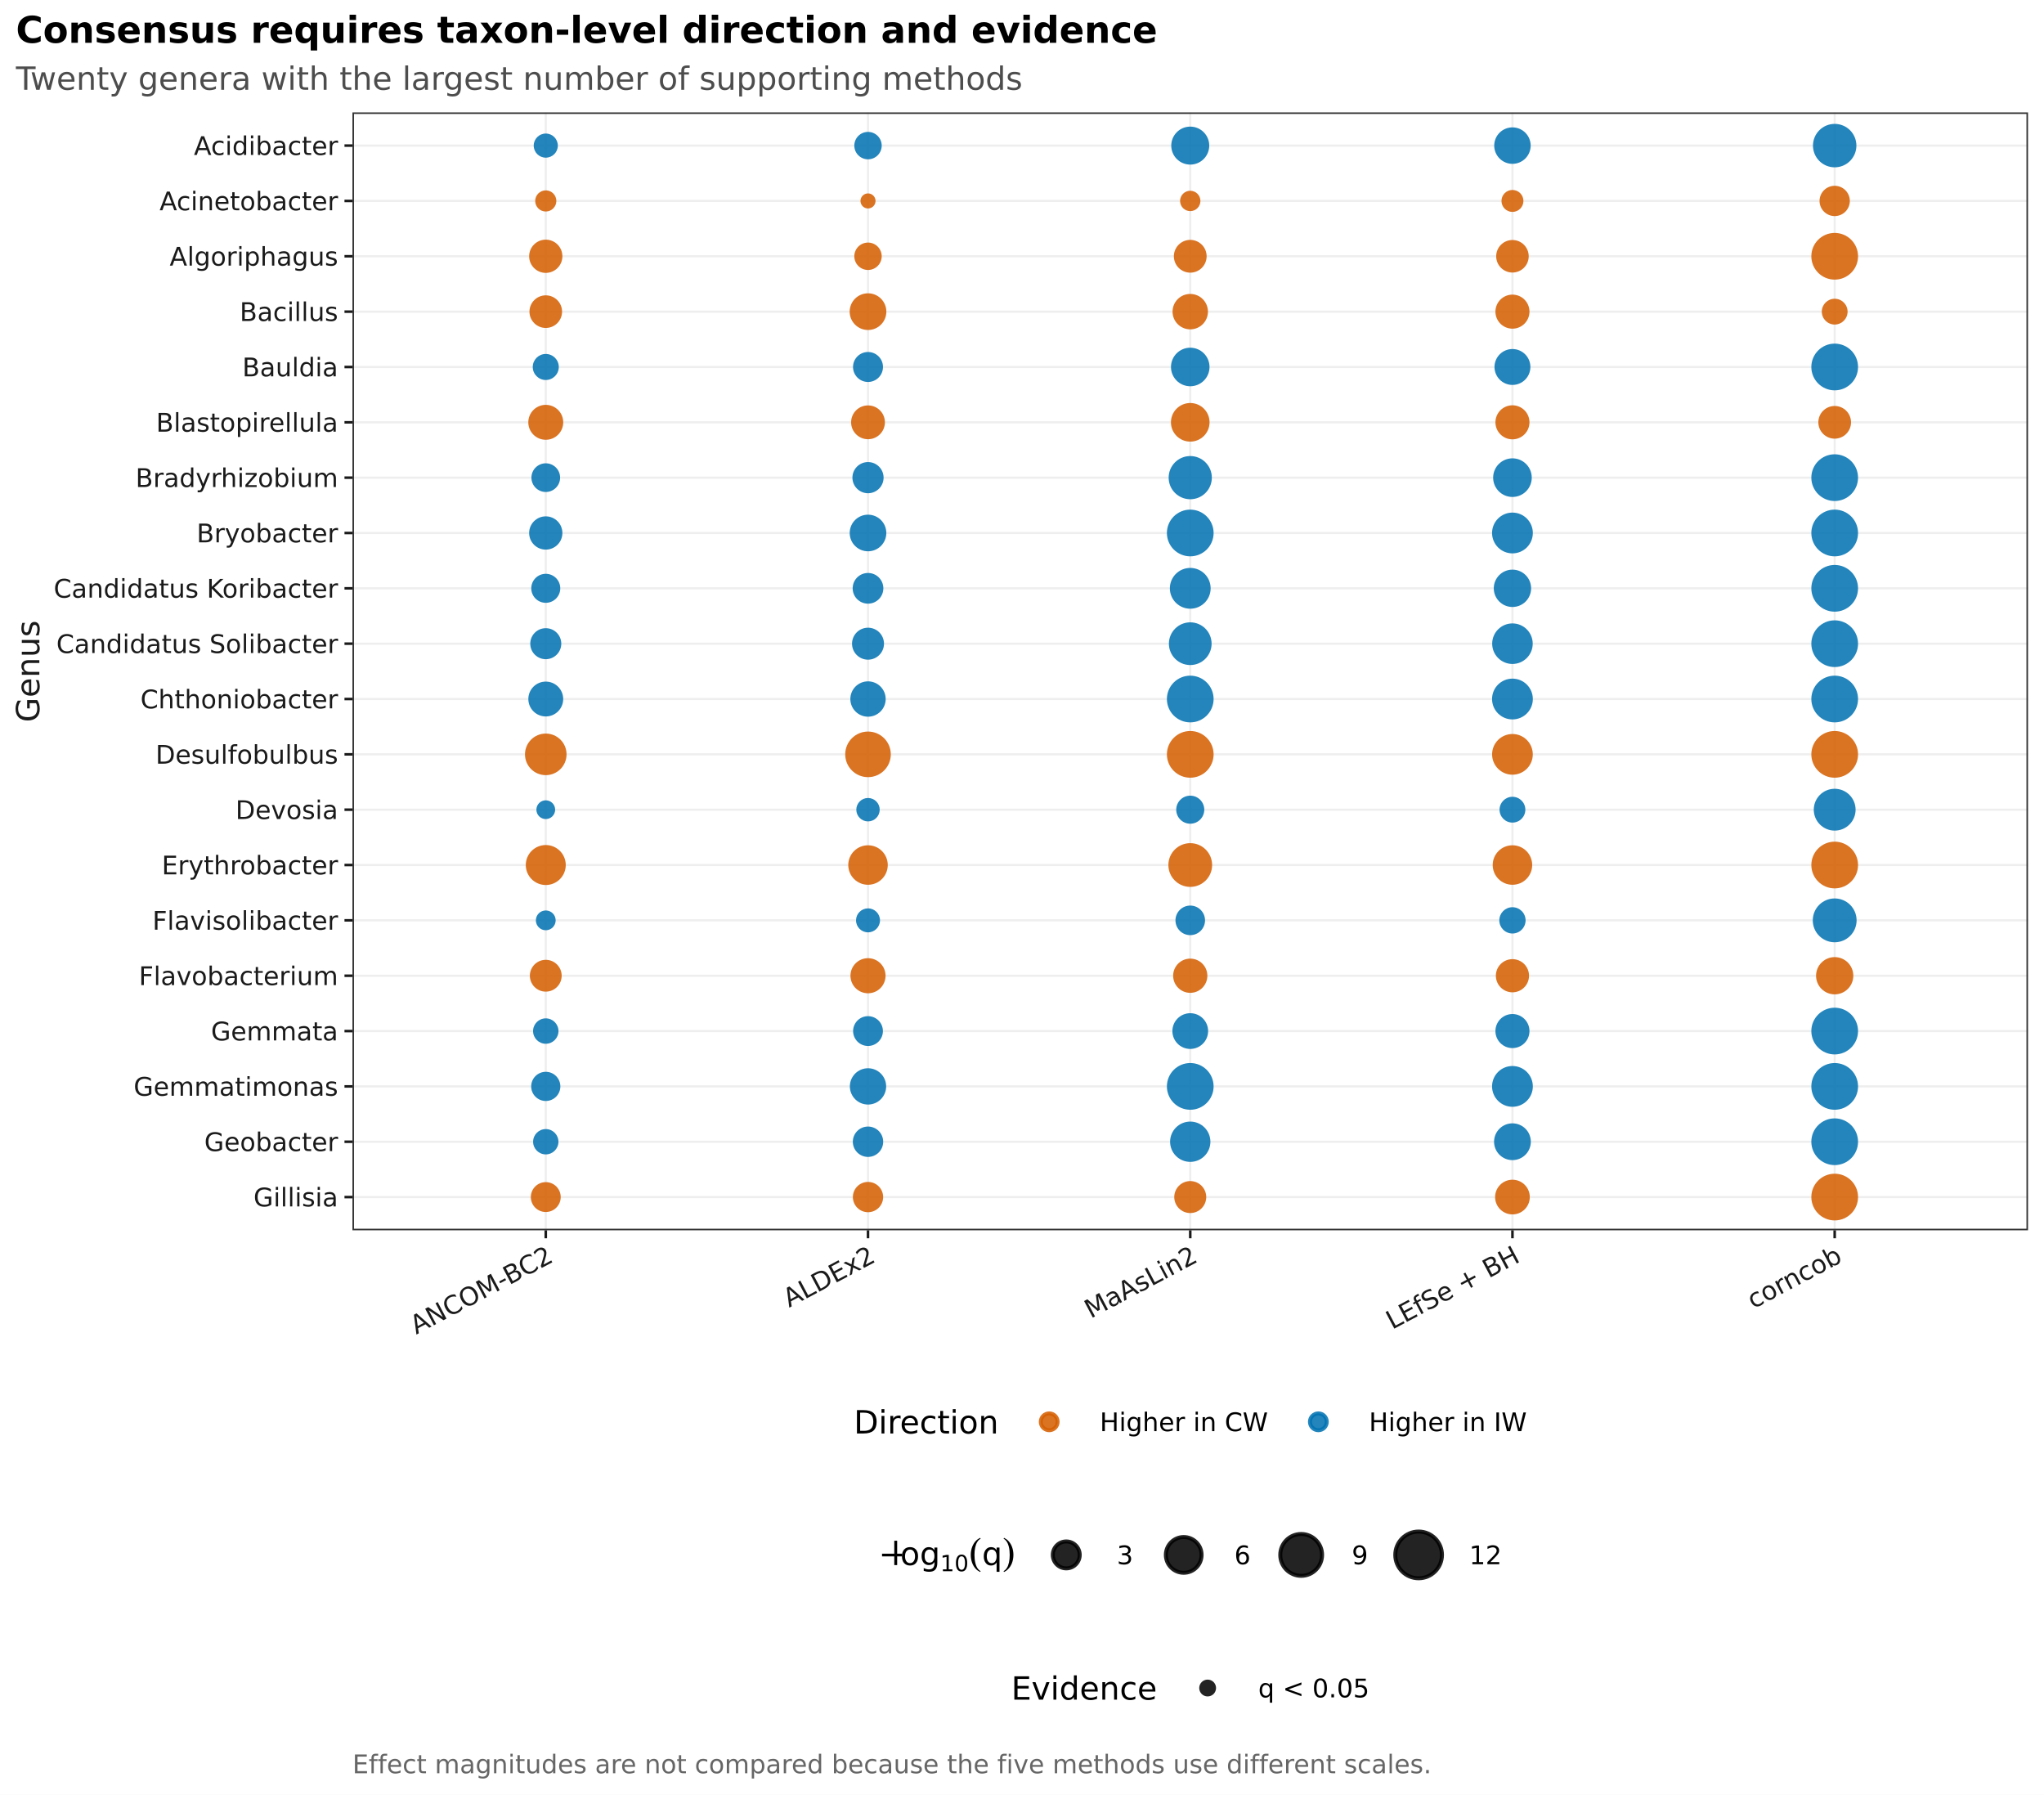
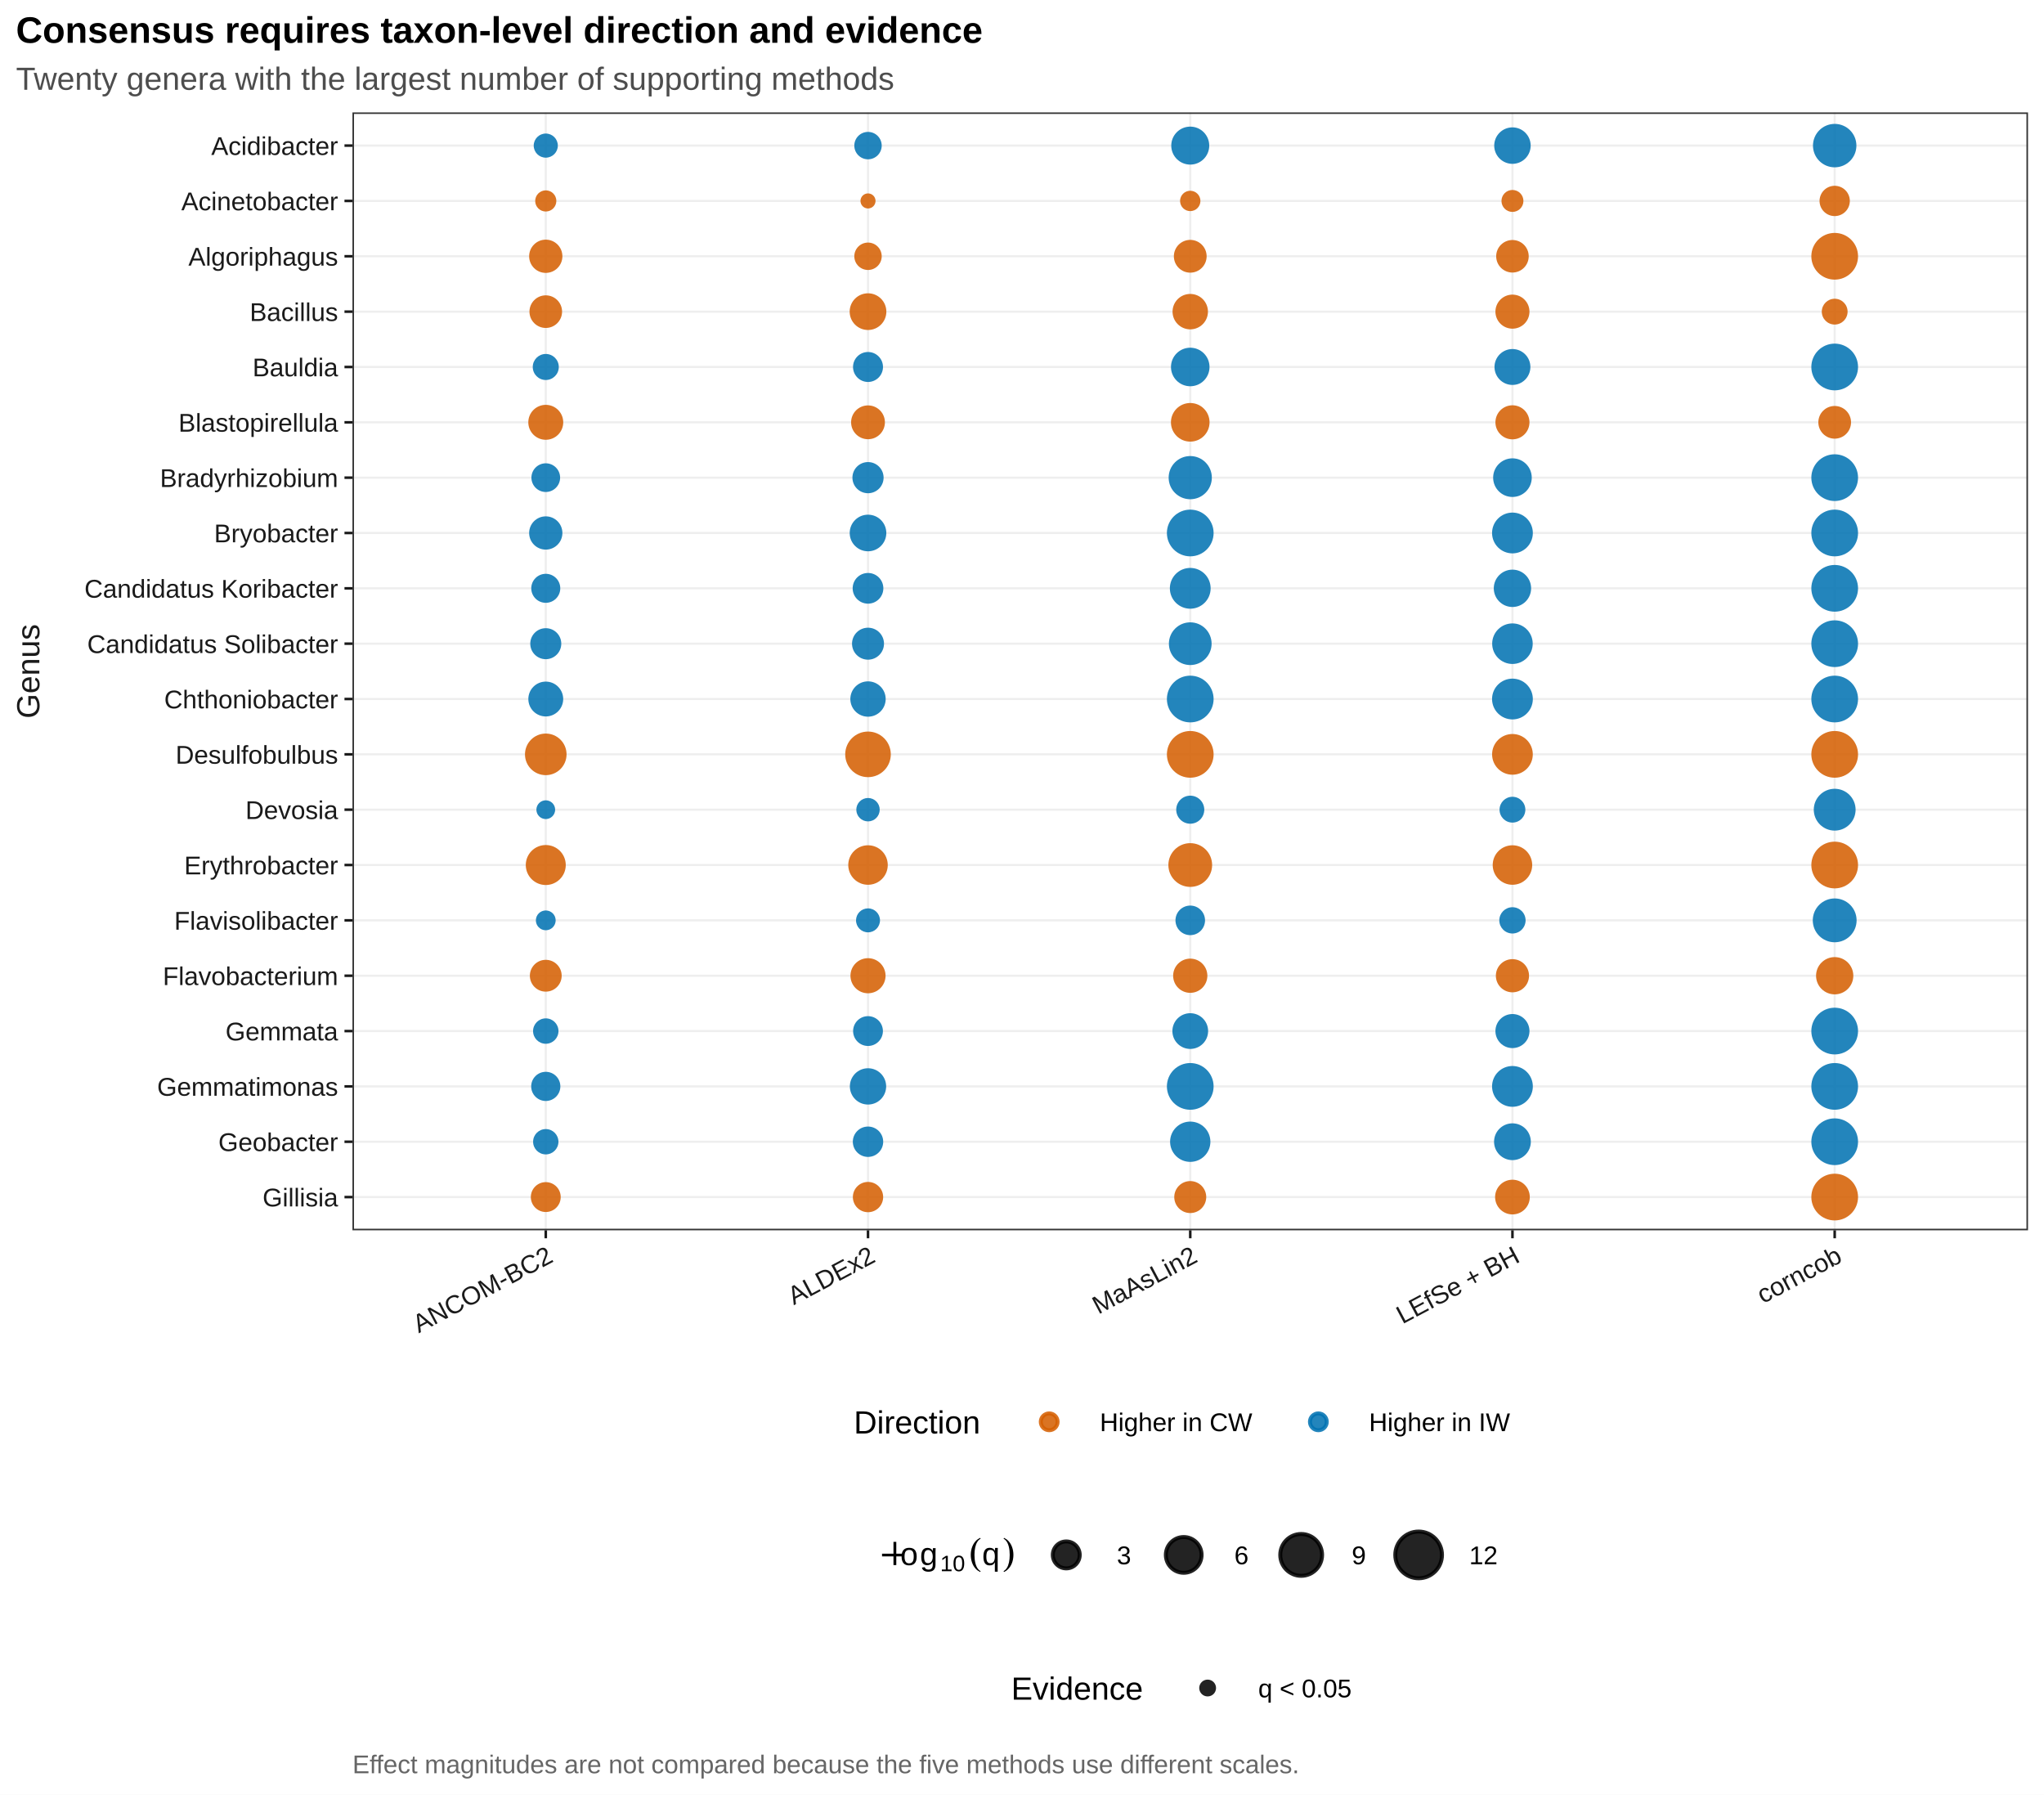
<svg xmlns="http://www.w3.org/2000/svg" class="svglite" width="510.24pt" height="447.87pt" viewBox="0 0 510.24 447.87">
  <defs>
    <style type="text/css">
    .svglite line, .svglite polyline, .svglite polygon, .svglite path, .svglite rect, .svglite circle {
      fill: none;
      stroke: #000000;
      stroke-linecap: round;
      stroke-linejoin: round;
      stroke-miterlimit: 10.00;
    }
    .svglite text {
      white-space: pre;
    }
  </style>
  </defs>
  <rect width="100%" height="100%" style="stroke: none; fill: #FFFFFF;" />
  <defs>
    <clipPath id="cpMC4wMHw1MTAuMjR8MC4wMHw0NDcuODc=">
      <rect x="0.00" y="0.00" width="510.24" height="447.87" />
    </clipPath>
  </defs>
  <g clip-path="url(#cpMC4wMHw1MTAuMjR8MC4wMHw0NDcuODc=)">
    <rect x="0.00" y="-0" width="510.24" height="447.87" style="stroke-width: 0.78; stroke: #FFFFFF; fill: #FFFFFF;" />
  </g>
  <defs>
    <clipPath id="cpODcuOTh8NTA2LjI1fDI4LjA1fDMwNy4wNQ==">
      <rect x="87.98" y="28.05" width="418.27" height="279.00" />
    </clipPath>
  </defs>
  <g clip-path="url(#cpODcuOTh8NTA2LjI1fDI4LjA1fDMwNy4wNQ==)">
    <rect x="87.98" y="28.05" width="418.27" height="279.00" style="stroke-width: 0.78; stroke: none; fill: #FFFFFF;" />
    <polyline points="87.98,298.76 506.25,298.76 " style="stroke-width: 0.53; stroke: #EEEEEE; stroke-linecap: butt;" />
    <polyline points="87.98,284.95 506.25,284.95 " style="stroke-width: 0.53; stroke: #EEEEEE; stroke-linecap: butt;" />
    <polyline points="87.98,271.14 506.25,271.14 " style="stroke-width: 0.53; stroke: #EEEEEE; stroke-linecap: butt;" />
    <polyline points="87.98,257.33 506.25,257.33 " style="stroke-width: 0.53; stroke: #EEEEEE; stroke-linecap: butt;" />
    <polyline points="87.98,243.52 506.25,243.52 " style="stroke-width: 0.53; stroke: #EEEEEE; stroke-linecap: butt;" />
    <polyline points="87.98,229.70 506.25,229.70 " style="stroke-width: 0.53; stroke: #EEEEEE; stroke-linecap: butt;" />
    <polyline points="87.98,215.89 506.25,215.89 " style="stroke-width: 0.53; stroke: #EEEEEE; stroke-linecap: butt;" />
    <polyline points="87.98,202.08 506.25,202.08 " style="stroke-width: 0.53; stroke: #EEEEEE; stroke-linecap: butt;" />
    <polyline points="87.98,188.27 506.25,188.27 " style="stroke-width: 0.53; stroke: #EEEEEE; stroke-linecap: butt;" />
    <polyline points="87.98,174.46 506.25,174.46 " style="stroke-width: 0.53; stroke: #EEEEEE; stroke-linecap: butt;" />
    <polyline points="87.98,160.65 506.25,160.65 " style="stroke-width: 0.53; stroke: #EEEEEE; stroke-linecap: butt;" />
    <polyline points="87.98,146.83 506.25,146.83 " style="stroke-width: 0.53; stroke: #EEEEEE; stroke-linecap: butt;" />
    <polyline points="87.98,133.02 506.25,133.02 " style="stroke-width: 0.53; stroke: #EEEEEE; stroke-linecap: butt;" />
    <polyline points="87.98,119.21 506.25,119.21 " style="stroke-width: 0.53; stroke: #EEEEEE; stroke-linecap: butt;" />
    <polyline points="87.98,105.40 506.25,105.40 " style="stroke-width: 0.53; stroke: #EEEEEE; stroke-linecap: butt;" />
    <polyline points="87.98,91.59 506.25,91.59 " style="stroke-width: 0.53; stroke: #EEEEEE; stroke-linecap: butt;" />
    <polyline points="87.98,77.78 506.25,77.78 " style="stroke-width: 0.53; stroke: #EEEEEE; stroke-linecap: butt;" />
    <polyline points="87.98,63.96 506.25,63.96 " style="stroke-width: 0.53; stroke: #EEEEEE; stroke-linecap: butt;" />
    <polyline points="87.98,50.15 506.25,50.15 " style="stroke-width: 0.53; stroke: #EEEEEE; stroke-linecap: butt;" />
    <polyline points="87.98,36.34 506.25,36.34 " style="stroke-width: 0.53; stroke: #EEEEEE; stroke-linecap: butt;" />
    <polyline points="136.24,307.05 136.24,28.05 " style="stroke-width: 0.53; stroke: #EEEEEE; stroke-linecap: butt;" />
    <polyline points="216.68,307.05 216.68,28.05 " style="stroke-width: 0.53; stroke: #EEEEEE; stroke-linecap: butt;" />
    <polyline points="297.12,307.05 297.12,28.05 " style="stroke-width: 0.53; stroke: #EEEEEE; stroke-linecap: butt;" />
    <polyline points="377.55,307.05 377.55,28.05 " style="stroke-width: 0.53; stroke: #EEEEEE; stroke-linecap: butt;" />
    <polyline points="457.99,307.05 457.99,28.05 " style="stroke-width: 0.53; stroke: #EEEEEE; stroke-linecap: butt;" />
    <circle cx="136.24" cy="160.65" r="3.87" style="stroke-width: 0.99; stroke: none; fill: #0072B2; fill-opacity: 0.86;" />
    <circle cx="136.24" cy="77.78" r="4.07" style="stroke-width: 0.99; stroke: none; fill: #D55E00; fill-opacity: 0.86;" />
    <circle cx="136.24" cy="133.02" r="4.15" style="stroke-width: 0.99; stroke: none; fill: #0072B2; fill-opacity: 0.86;" />
    <circle cx="136.24" cy="298.76" r="3.73" style="stroke-width: 0.99; stroke: none; fill: #D55E00; fill-opacity: 0.86;" />
    <circle cx="136.24" cy="243.52" r="3.97" style="stroke-width: 0.99; stroke: none; fill: #D55E00; fill-opacity: 0.86;" />
    <circle cx="136.24" cy="188.27" r="5.19" style="stroke-width: 0.99; stroke: none; fill: #D55E00; fill-opacity: 0.86;" />
    <circle cx="136.24" cy="215.89" r="4.99" style="stroke-width: 0.99; stroke: none; fill: #D55E00; fill-opacity: 0.86;" />
    <circle cx="136.24" cy="271.14" r="3.64" style="stroke-width: 0.99; stroke: none; fill: #0072B2; fill-opacity: 0.86;" />
    <circle cx="136.24" cy="284.95" r="3.16" style="stroke-width: 0.99; stroke: none; fill: #0072B2; fill-opacity: 0.86;" />
    <circle cx="136.24" cy="119.21" r="3.58" style="stroke-width: 0.99; stroke: none; fill: #0072B2; fill-opacity: 0.86;" />
    <circle cx="136.24" cy="146.83" r="3.62" style="stroke-width: 0.99; stroke: none; fill: #0072B2; fill-opacity: 0.86;" />
    <circle cx="136.24" cy="63.96" r="4.15" style="stroke-width: 0.99; stroke: none; fill: #D55E00; fill-opacity: 0.86;" />
    <circle cx="136.24" cy="174.46" r="4.35" style="stroke-width: 0.99; stroke: none; fill: #0072B2; fill-opacity: 0.86;" />
    <circle cx="136.24" cy="202.08" r="2.34" style="stroke-width: 0.99; stroke: none; fill: #0072B2; fill-opacity: 0.86;" />
    <circle cx="136.24" cy="50.15" r="2.64" style="stroke-width: 0.99; stroke: none; fill: #D55E00; fill-opacity: 0.86;" />
    <circle cx="136.24" cy="257.33" r="3.17" style="stroke-width: 0.99; stroke: none; fill: #0072B2; fill-opacity: 0.86;" />
    <circle cx="136.24" cy="229.70" r="2.47" style="stroke-width: 0.99; stroke: none; fill: #0072B2; fill-opacity: 0.86;" />
    <circle cx="136.24" cy="91.59" r="3.25" style="stroke-width: 0.99; stroke: none; fill: #0072B2; fill-opacity: 0.86;" />
    <circle cx="136.24" cy="36.34" r="3.01" style="stroke-width: 0.99; stroke: none; fill: #0072B2; fill-opacity: 0.86;" />
    <circle cx="136.24" cy="105.40" r="4.36" style="stroke-width: 0.99; stroke: none; fill: #D55E00; fill-opacity: 0.86;" />
    <circle cx="216.68" cy="160.65" r="3.99" style="stroke-width: 0.99; stroke: none; fill: #0072B2; fill-opacity: 0.86;" />
    <circle cx="216.68" cy="77.78" r="4.58" style="stroke-width: 0.99; stroke: none; fill: #D55E00; fill-opacity: 0.86;" />
    <circle cx="216.68" cy="133.02" r="4.57" style="stroke-width: 0.99; stroke: none; fill: #0072B2; fill-opacity: 0.86;" />
    <circle cx="216.68" cy="298.76" r="3.78" style="stroke-width: 0.99; stroke: none; fill: #D55E00; fill-opacity: 0.86;" />
    <circle cx="216.68" cy="243.52" r="4.38" style="stroke-width: 0.99; stroke: none; fill: #D55E00; fill-opacity: 0.86;" />
    <circle cx="216.68" cy="188.27" r="5.69" style="stroke-width: 0.99; stroke: none; fill: #D55E00; fill-opacity: 0.86;" />
    <circle cx="216.68" cy="215.89" r="4.93" style="stroke-width: 0.99; stroke: none; fill: #D55E00; fill-opacity: 0.86;" />
    <circle cx="216.68" cy="271.14" r="4.53" style="stroke-width: 0.99; stroke: none; fill: #0072B2; fill-opacity: 0.86;" />
    <circle cx="216.68" cy="284.95" r="3.79" style="stroke-width: 0.99; stroke: none; fill: #0072B2; fill-opacity: 0.86;" />
    <circle cx="216.68" cy="119.21" r="3.89" style="stroke-width: 0.99; stroke: none; fill: #0072B2; fill-opacity: 0.86;" />
    <circle cx="216.68" cy="146.83" r="3.83" style="stroke-width: 0.99; stroke: none; fill: #0072B2; fill-opacity: 0.86;" />
    <circle cx="216.68" cy="63.96" r="3.42" style="stroke-width: 0.99; stroke: none; fill: #D55E00; fill-opacity: 0.86;" />
    <circle cx="216.68" cy="174.46" r="4.41" style="stroke-width: 0.99; stroke: none; fill: #0072B2; fill-opacity: 0.86;" />
    <circle cx="216.68" cy="202.08" r="2.92" style="stroke-width: 0.99; stroke: none; fill: #0072B2; fill-opacity: 0.86;" />
    <circle cx="216.68" cy="50.15" r="1.88" style="stroke-width: 0.99; stroke: none; fill: #D55E00; fill-opacity: 0.86;" />
    <circle cx="216.68" cy="257.33" r="3.72" style="stroke-width: 0.99; stroke: none; fill: #0072B2; fill-opacity: 0.86;" />
    <circle cx="216.68" cy="229.70" r="2.99" style="stroke-width: 0.99; stroke: none; fill: #0072B2; fill-opacity: 0.86;" />
    <circle cx="216.68" cy="91.59" r="3.74" style="stroke-width: 0.99; stroke: none; fill: #0072B2; fill-opacity: 0.86;" />
    <circle cx="216.68" cy="36.34" r="3.42" style="stroke-width: 0.99; stroke: none; fill: #0072B2; fill-opacity: 0.86;" />
    <circle cx="216.68" cy="105.40" r="4.22" style="stroke-width: 0.99; stroke: none; fill: #D55E00; fill-opacity: 0.86;" />
    <circle cx="297.12" cy="133.02" r="5.83" style="stroke-width: 0.99; stroke: none; fill: #0072B2; fill-opacity: 0.86;" />
    <circle cx="297.12" cy="188.27" r="5.83" style="stroke-width: 0.99; stroke: none; fill: #D55E00; fill-opacity: 0.86;" />
    <circle cx="297.12" cy="271.14" r="5.83" style="stroke-width: 0.99; stroke: none; fill: #0072B2; fill-opacity: 0.86;" />
    <circle cx="297.12" cy="174.46" r="5.83" style="stroke-width: 0.99; stroke: none; fill: #0072B2; fill-opacity: 0.86;" />
    <circle cx="297.12" cy="215.89" r="5.46" style="stroke-width: 0.99; stroke: none; fill: #D55E00; fill-opacity: 0.86;" />
    <circle cx="297.12" cy="119.21" r="5.39" style="stroke-width: 0.99; stroke: none; fill: #0072B2; fill-opacity: 0.86;" />
    <circle cx="297.12" cy="160.65" r="5.33" style="stroke-width: 0.99; stroke: none; fill: #0072B2; fill-opacity: 0.86;" />
    <circle cx="297.12" cy="146.83" r="5.09" style="stroke-width: 0.99; stroke: none; fill: #0072B2; fill-opacity: 0.86;" />
    <circle cx="297.12" cy="284.95" r="5.03" style="stroke-width: 0.99; stroke: none; fill: #0072B2; fill-opacity: 0.86;" />
    <circle cx="297.12" cy="105.40" r="4.82" style="stroke-width: 0.99; stroke: none; fill: #D55E00; fill-opacity: 0.86;" />
    <circle cx="297.12" cy="91.59" r="4.81" style="stroke-width: 0.99; stroke: none; fill: #0072B2; fill-opacity: 0.86;" />
    <circle cx="297.12" cy="36.34" r="4.74" style="stroke-width: 0.99; stroke: none; fill: #0072B2; fill-opacity: 0.86;" />
    <circle cx="297.12" cy="257.33" r="4.46" style="stroke-width: 0.99; stroke: none; fill: #0072B2; fill-opacity: 0.86;" />
    <circle cx="297.12" cy="77.78" r="4.42" style="stroke-width: 0.99; stroke: none; fill: #D55E00; fill-opacity: 0.86;" />
    <circle cx="297.12" cy="243.52" r="4.27" style="stroke-width: 0.99; stroke: none; fill: #D55E00; fill-opacity: 0.86;" />
    <circle cx="297.12" cy="63.96" r="4.09" style="stroke-width: 0.99; stroke: none; fill: #D55E00; fill-opacity: 0.86;" />
    <circle cx="297.12" cy="298.76" r="3.99" style="stroke-width: 0.99; stroke: none; fill: #D55E00; fill-opacity: 0.86;" />
    <circle cx="297.12" cy="229.70" r="3.69" style="stroke-width: 0.99; stroke: none; fill: #0072B2; fill-opacity: 0.86;" />
    <circle cx="297.12" cy="202.08" r="3.50" style="stroke-width: 0.99; stroke: none; fill: #0072B2; fill-opacity: 0.86;" />
    <circle cx="297.12" cy="50.15" r="2.54" style="stroke-width: 0.99; stroke: none; fill: #D55E00; fill-opacity: 0.86;" />
    <circle cx="377.55" cy="160.65" r="5.06" style="stroke-width: 0.99; stroke: none; fill: #0072B2; fill-opacity: 0.86;" />
    <circle cx="377.55" cy="77.78" r="4.25" style="stroke-width: 0.99; stroke: none; fill: #D55E00; fill-opacity: 0.86;" />
    <circle cx="377.55" cy="133.02" r="5.09" style="stroke-width: 0.99; stroke: none; fill: #0072B2; fill-opacity: 0.86;" />
    <circle cx="377.55" cy="298.76" r="4.33" style="stroke-width: 0.99; stroke: none; fill: #D55E00; fill-opacity: 0.86;" />
    <circle cx="377.55" cy="243.52" r="4.14" style="stroke-width: 0.99; stroke: none; fill: #D55E00; fill-opacity: 0.86;" />
    <circle cx="377.55" cy="188.27" r="5.08" style="stroke-width: 0.99; stroke: none; fill: #D55E00; fill-opacity: 0.86;" />
    <circle cx="377.55" cy="215.89" r="4.93" style="stroke-width: 0.99; stroke: none; fill: #D55E00; fill-opacity: 0.86;" />
    <circle cx="377.55" cy="271.14" r="5.09" style="stroke-width: 0.99; stroke: none; fill: #0072B2; fill-opacity: 0.86;" />
    <circle cx="377.55" cy="284.95" r="4.59" style="stroke-width: 0.99; stroke: none; fill: #0072B2; fill-opacity: 0.86;" />
    <circle cx="377.55" cy="119.21" r="4.82" style="stroke-width: 0.99; stroke: none; fill: #0072B2; fill-opacity: 0.86;" />
    <circle cx="377.55" cy="146.83" r="4.66" style="stroke-width: 0.99; stroke: none; fill: #0072B2; fill-opacity: 0.86;" />
    <circle cx="377.55" cy="63.96" r="4.06" style="stroke-width: 0.99; stroke: none; fill: #D55E00; fill-opacity: 0.86;" />
    <circle cx="377.55" cy="174.46" r="5.09" style="stroke-width: 0.99; stroke: none; fill: #0072B2; fill-opacity: 0.86;" />
    <circle cx="377.55" cy="202.08" r="3.22" style="stroke-width: 0.99; stroke: none; fill: #0072B2; fill-opacity: 0.86;" />
    <circle cx="377.55" cy="50.15" r="2.74" style="stroke-width: 0.99; stroke: none; fill: #D55E00; fill-opacity: 0.86;" />
    <circle cx="377.55" cy="257.33" r="4.25" style="stroke-width: 0.99; stroke: none; fill: #0072B2; fill-opacity: 0.86;" />
    <circle cx="377.55" cy="229.70" r="3.28" style="stroke-width: 0.99; stroke: none; fill: #0072B2; fill-opacity: 0.86;" />
    <circle cx="377.55" cy="91.59" r="4.48" style="stroke-width: 0.99; stroke: none; fill: #0072B2; fill-opacity: 0.86;" />
    <circle cx="377.55" cy="36.34" r="4.55" style="stroke-width: 0.99; stroke: none; fill: #0072B2; fill-opacity: 0.86;" />
    <circle cx="377.55" cy="105.40" r="4.25" style="stroke-width: 0.99; stroke: none; fill: #D55E00; fill-opacity: 0.86;" />
    <circle cx="457.99" cy="160.65" r="5.83" style="stroke-width: 0.99; stroke: none; fill: #0072B2; fill-opacity: 0.86;" />
    <circle cx="457.99" cy="77.78" r="3.22" style="stroke-width: 0.99; stroke: none; fill: #D55E00; fill-opacity: 0.86;" />
    <circle cx="457.99" cy="133.02" r="5.83" style="stroke-width: 0.99; stroke: none; fill: #0072B2; fill-opacity: 0.86;" />
    <circle cx="457.99" cy="298.76" r="5.83" style="stroke-width: 0.99; stroke: none; fill: #D55E00; fill-opacity: 0.86;" />
    <circle cx="457.99" cy="243.52" r="4.65" style="stroke-width: 0.99; stroke: none; fill: #D55E00; fill-opacity: 0.86;" />
    <circle cx="457.99" cy="188.27" r="5.83" style="stroke-width: 0.99; stroke: none; fill: #D55E00; fill-opacity: 0.86;" />
    <circle cx="457.99" cy="215.89" r="5.83" style="stroke-width: 0.99; stroke: none; fill: #D55E00; fill-opacity: 0.86;" />
    <circle cx="457.99" cy="271.14" r="5.83" style="stroke-width: 0.99; stroke: none; fill: #0072B2; fill-opacity: 0.86;" />
    <circle cx="457.99" cy="284.95" r="5.83" style="stroke-width: 0.99; stroke: none; fill: #0072B2; fill-opacity: 0.86;" />
    <circle cx="457.99" cy="119.21" r="5.83" style="stroke-width: 0.99; stroke: none; fill: #0072B2; fill-opacity: 0.86;" />
    <circle cx="457.99" cy="146.83" r="5.83" style="stroke-width: 0.99; stroke: none; fill: #0072B2; fill-opacity: 0.86;" />
    <circle cx="457.99" cy="63.96" r="5.83" style="stroke-width: 0.99; stroke: none; fill: #D55E00; fill-opacity: 0.86;" />
    <circle cx="457.99" cy="174.46" r="5.83" style="stroke-width: 0.99; stroke: none; fill: #0072B2; fill-opacity: 0.86;" />
    <circle cx="457.99" cy="202.08" r="5.22" style="stroke-width: 0.99; stroke: none; fill: #0072B2; fill-opacity: 0.86;" />
    <circle cx="457.99" cy="50.15" r="3.78" style="stroke-width: 0.99; stroke: none; fill: #D55E00; fill-opacity: 0.86;" />
    <circle cx="457.99" cy="257.33" r="5.83" style="stroke-width: 0.99; stroke: none; fill: #0072B2; fill-opacity: 0.86;" />
    <circle cx="457.99" cy="229.70" r="5.47" style="stroke-width: 0.99; stroke: none; fill: #0072B2; fill-opacity: 0.86;" />
    <circle cx="457.99" cy="91.59" r="5.83" style="stroke-width: 0.99; stroke: none; fill: #0072B2; fill-opacity: 0.86;" />
    <circle cx="457.99" cy="36.34" r="5.42" style="stroke-width: 0.99; stroke: none; fill: #0072B2; fill-opacity: 0.86;" />
    <circle cx="457.99" cy="105.40" r="4.08" style="stroke-width: 0.99; stroke: none; fill: #D55E00; fill-opacity: 0.86;" />
    <rect x="87.98" y="28.05" width="418.27" height="279.00" style="stroke-width: 0.78; stroke: #333333;" />
  </g>
  <g clip-path="url(#cpMC4wMHw1MTAuMjR8MC4wMHw0NDcuODc=)">
-     <text x="84.39" y="301.09" text-anchor="end" style="font-size: 6.40px;fill: #1A1A1A; font-family: &quot;DejaVu Sans&quot;;" textLength="21.10px" lengthAdjust="spacingAndGlyphs">Gillisia</text>
-     <text x="84.39" y="287.28" text-anchor="end" style="font-size: 6.40px;fill: #1A1A1A; font-family: &quot;DejaVu Sans&quot;;" textLength="33.35px" lengthAdjust="spacingAndGlyphs">Geobacter</text>
-     <text x="84.39" y="273.47" text-anchor="end" style="font-size: 6.40px;fill: #1A1A1A; font-family: &quot;DejaVu Sans&quot;;" textLength="50.98px" lengthAdjust="spacingAndGlyphs">Gemmatimonas</text>
-     <text x="84.39" y="259.66" text-anchor="end" style="font-size: 6.40px;fill: #1A1A1A; font-family: &quot;DejaVu Sans&quot;;" textLength="31.68px" lengthAdjust="spacingAndGlyphs">Gemmata</text>
-     <text x="84.39" y="245.85" text-anchor="end" style="font-size: 6.40px;fill: #1A1A1A; font-family: &quot;DejaVu Sans&quot;;" textLength="49.69px" lengthAdjust="spacingAndGlyphs">Flavobacterium</text>
-     <text x="84.39" y="232.03" text-anchor="end" style="font-size: 6.40px;fill: #1A1A1A; font-family: &quot;DejaVu Sans&quot;;" textLength="46.30px" lengthAdjust="spacingAndGlyphs">Flavisolibacter</text>
-     <text x="84.39" y="218.22" text-anchor="end" style="font-size: 6.40px;fill: #1A1A1A; font-family: &quot;DejaVu Sans&quot;;" textLength="43.97px" lengthAdjust="spacingAndGlyphs">Erythrobacter</text>
-     <text x="84.39" y="204.41" text-anchor="end" style="font-size: 6.40px;fill: #1A1A1A; font-family: &quot;DejaVu Sans&quot;;" textLength="25.58px" lengthAdjust="spacingAndGlyphs">Devosia</text>
-     <text x="84.39" y="190.60" text-anchor="end" style="font-size: 6.40px;fill: #1A1A1A; font-family: &quot;DejaVu Sans&quot;;" textLength="45.53px" lengthAdjust="spacingAndGlyphs">Desulfobulbus</text>
-     <text x="84.39" y="176.79" text-anchor="end" style="font-size: 6.40px;fill: #1A1A1A; font-family: &quot;DejaVu Sans&quot;;" textLength="49.28px" lengthAdjust="spacingAndGlyphs">Chthoniobacter</text>
-     <text x="84.39" y="162.98" text-anchor="end" style="font-size: 6.40px;fill: #1A1A1A; font-family: &quot;DejaVu Sans&quot;;" textLength="70.26px" lengthAdjust="spacingAndGlyphs">Candidatus Solibacter</text>
-     <text x="84.39" y="149.16" text-anchor="end" style="font-size: 6.40px;fill: #1A1A1A; font-family: &quot;DejaVu Sans&quot;;" textLength="70.92px" lengthAdjust="spacingAndGlyphs">Candidatus Koribacter</text>
-     <text x="84.39" y="135.35" text-anchor="end" style="font-size: 6.40px;fill: #1A1A1A; font-family: &quot;DejaVu Sans&quot;;" textLength="35.27px" lengthAdjust="spacingAndGlyphs">Bryobacter</text>
-     <text x="84.39" y="121.54" text-anchor="end" style="font-size: 6.40px;fill: #1A1A1A; font-family: &quot;DejaVu Sans&quot;;" textLength="50.51px" lengthAdjust="spacingAndGlyphs">Bradyrhizobium</text>
-     <text x="84.39" y="107.73" text-anchor="end" style="font-size: 6.40px;fill: #1A1A1A; font-family: &quot;DejaVu Sans&quot;;" textLength="45.40px" lengthAdjust="spacingAndGlyphs">Blastopirellula</text>
-     <text x="84.39" y="93.92" text-anchor="end" style="font-size: 6.40px;fill: #1A1A1A; font-family: &quot;DejaVu Sans&quot;;" textLength="23.89px" lengthAdjust="spacingAndGlyphs">Bauldia</text>
-     <text x="84.39" y="80.11" text-anchor="end" style="font-size: 6.40px;fill: #1A1A1A; font-family: &quot;DejaVu Sans&quot;;" textLength="24.54px" lengthAdjust="spacingAndGlyphs">Bacillus</text>
-     <text x="84.39" y="66.29" text-anchor="end" style="font-size: 6.40px;fill: #1A1A1A; font-family: &quot;DejaVu Sans&quot;;" textLength="42.00px" lengthAdjust="spacingAndGlyphs">Algoriphagus</text>
-     <text x="84.39" y="52.48" text-anchor="end" style="font-size: 6.40px;fill: #1A1A1A; font-family: &quot;DejaVu Sans&quot;;" textLength="44.50px" lengthAdjust="spacingAndGlyphs">Acinetobacter</text>
-     <text x="84.39" y="38.67" text-anchor="end" style="font-size: 6.40px;fill: #1A1A1A; font-family: &quot;DejaVu Sans&quot;;" textLength="35.94px" lengthAdjust="spacingAndGlyphs">Acidibacter</text>
+     <text x="84.39" y="301.09" text-anchor="end" style="font-size: 6.40px;fill: #1A1A1A; font-family: &quot;Arial&quot;;" textLength="21.10px" lengthAdjust="spacingAndGlyphs">Gillisia</text>
+     <text x="84.39" y="287.28" text-anchor="end" style="font-size: 6.40px;fill: #1A1A1A; font-family: &quot;Arial&quot;;" textLength="33.35px" lengthAdjust="spacingAndGlyphs">Geobacter</text>
+     <text x="84.39" y="273.47" text-anchor="end" style="font-size: 6.40px;fill: #1A1A1A; font-family: &quot;Arial&quot;;" textLength="50.98px" lengthAdjust="spacingAndGlyphs">Gemmatimonas</text>
+     <text x="84.39" y="259.66" text-anchor="end" style="font-size: 6.40px;fill: #1A1A1A; font-family: &quot;Arial&quot;;" textLength="31.68px" lengthAdjust="spacingAndGlyphs">Gemmata</text>
+     <text x="84.39" y="245.85" text-anchor="end" style="font-size: 6.40px;fill: #1A1A1A; font-family: &quot;Arial&quot;;" textLength="49.69px" lengthAdjust="spacingAndGlyphs">Flavobacterium</text>
+     <text x="84.39" y="232.03" text-anchor="end" style="font-size: 6.40px;fill: #1A1A1A; font-family: &quot;Arial&quot;;" textLength="46.30px" lengthAdjust="spacingAndGlyphs">Flavisolibacter</text>
+     <text x="84.39" y="218.22" text-anchor="end" style="font-size: 6.40px;fill: #1A1A1A; font-family: &quot;Arial&quot;;" textLength="43.97px" lengthAdjust="spacingAndGlyphs">Erythrobacter</text>
+     <text x="84.39" y="204.41" text-anchor="end" style="font-size: 6.40px;fill: #1A1A1A; font-family: &quot;Arial&quot;;" textLength="25.58px" lengthAdjust="spacingAndGlyphs">Devosia</text>
+     <text x="84.39" y="190.60" text-anchor="end" style="font-size: 6.40px;fill: #1A1A1A; font-family: &quot;Arial&quot;;" textLength="45.53px" lengthAdjust="spacingAndGlyphs">Desulfobulbus</text>
+     <text x="84.39" y="176.79" text-anchor="end" style="font-size: 6.40px;fill: #1A1A1A; font-family: &quot;Arial&quot;;" textLength="49.28px" lengthAdjust="spacingAndGlyphs">Chthoniobacter</text>
+     <text x="84.39" y="162.98" text-anchor="end" style="font-size: 6.40px;fill: #1A1A1A; font-family: &quot;Arial&quot;;" textLength="70.26px" lengthAdjust="spacingAndGlyphs">Candidatus Solibacter</text>
+     <text x="84.39" y="149.16" text-anchor="end" style="font-size: 6.40px;fill: #1A1A1A; font-family: &quot;Arial&quot;;" textLength="70.92px" lengthAdjust="spacingAndGlyphs">Candidatus Koribacter</text>
+     <text x="84.39" y="135.35" text-anchor="end" style="font-size: 6.40px;fill: #1A1A1A; font-family: &quot;Arial&quot;;" textLength="35.27px" lengthAdjust="spacingAndGlyphs">Bryobacter</text>
+     <text x="84.39" y="121.54" text-anchor="end" style="font-size: 6.40px;fill: #1A1A1A; font-family: &quot;Arial&quot;;" textLength="50.51px" lengthAdjust="spacingAndGlyphs">Bradyrhizobium</text>
+     <text x="84.39" y="107.73" text-anchor="end" style="font-size: 6.40px;fill: #1A1A1A; font-family: &quot;Arial&quot;;" textLength="45.40px" lengthAdjust="spacingAndGlyphs">Blastopirellula</text>
+     <text x="84.39" y="93.92" text-anchor="end" style="font-size: 6.40px;fill: #1A1A1A; font-family: &quot;Arial&quot;;" textLength="23.89px" lengthAdjust="spacingAndGlyphs">Bauldia</text>
+     <text x="84.39" y="80.11" text-anchor="end" style="font-size: 6.40px;fill: #1A1A1A; font-family: &quot;Arial&quot;;" textLength="24.54px" lengthAdjust="spacingAndGlyphs">Bacillus</text>
+     <text x="84.39" y="66.29" text-anchor="end" style="font-size: 6.40px;fill: #1A1A1A; font-family: &quot;Arial&quot;;" textLength="42.00px" lengthAdjust="spacingAndGlyphs">Algoriphagus</text>
+     <text x="84.39" y="52.48" text-anchor="end" style="font-size: 6.40px;fill: #1A1A1A; font-family: &quot;Arial&quot;;" textLength="44.50px" lengthAdjust="spacingAndGlyphs">Acinetobacter</text>
+     <text x="84.39" y="38.67" text-anchor="end" style="font-size: 6.40px;fill: #1A1A1A; font-family: &quot;Arial&quot;;" textLength="35.94px" lengthAdjust="spacingAndGlyphs">Acidibacter</text>
    <polyline points="85.99,298.76 87.98,298.76 " style="stroke-width: 0.64; stroke: #1A1A1A; stroke-linecap: butt;" />
    <polyline points="85.99,284.95 87.98,284.95 " style="stroke-width: 0.64; stroke: #1A1A1A; stroke-linecap: butt;" />
    <polyline points="85.99,271.14 87.98,271.14 " style="stroke-width: 0.64; stroke: #1A1A1A; stroke-linecap: butt;" />
    <polyline points="85.99,257.33 87.98,257.33 " style="stroke-width: 0.64; stroke: #1A1A1A; stroke-linecap: butt;" />
    <polyline points="85.99,243.52 87.98,243.52 " style="stroke-width: 0.64; stroke: #1A1A1A; stroke-linecap: butt;" />
    <polyline points="85.99,229.70 87.98,229.70 " style="stroke-width: 0.64; stroke: #1A1A1A; stroke-linecap: butt;" />
    <polyline points="85.99,215.89 87.98,215.89 " style="stroke-width: 0.64; stroke: #1A1A1A; stroke-linecap: butt;" />
    <polyline points="85.99,202.08 87.98,202.08 " style="stroke-width: 0.64; stroke: #1A1A1A; stroke-linecap: butt;" />
    <polyline points="85.99,188.27 87.98,188.27 " style="stroke-width: 0.64; stroke: #1A1A1A; stroke-linecap: butt;" />
    <polyline points="85.99,174.46 87.98,174.46 " style="stroke-width: 0.64; stroke: #1A1A1A; stroke-linecap: butt;" />
    <polyline points="85.99,160.65 87.98,160.65 " style="stroke-width: 0.64; stroke: #1A1A1A; stroke-linecap: butt;" />
    <polyline points="85.99,146.83 87.98,146.83 " style="stroke-width: 0.64; stroke: #1A1A1A; stroke-linecap: butt;" />
    <polyline points="85.99,133.02 87.98,133.02 " style="stroke-width: 0.64; stroke: #1A1A1A; stroke-linecap: butt;" />
    <polyline points="85.99,119.21 87.98,119.21 " style="stroke-width: 0.64; stroke: #1A1A1A; stroke-linecap: butt;" />
    <polyline points="85.99,105.40 87.98,105.40 " style="stroke-width: 0.64; stroke: #1A1A1A; stroke-linecap: butt;" />
    <polyline points="85.99,91.59 87.98,91.59 " style="stroke-width: 0.64; stroke: #1A1A1A; stroke-linecap: butt;" />
    <polyline points="85.99,77.78 87.98,77.78 " style="stroke-width: 0.64; stroke: #1A1A1A; stroke-linecap: butt;" />
    <polyline points="85.99,63.96 87.98,63.96 " style="stroke-width: 0.64; stroke: #1A1A1A; stroke-linecap: butt;" />
    <polyline points="85.99,50.15 87.98,50.15 " style="stroke-width: 0.64; stroke: #1A1A1A; stroke-linecap: butt;" />
    <polyline points="85.99,36.34 87.98,36.34 " style="stroke-width: 0.64; stroke: #1A1A1A; stroke-linecap: butt;" />
    <polyline points="136.24,309.04 136.24,307.05 " style="stroke-width: 0.64; stroke: #1A1A1A; stroke-linecap: butt;" />
    <polyline points="216.68,309.04 216.68,307.05 " style="stroke-width: 0.64; stroke: #1A1A1A; stroke-linecap: butt;" />
    <polyline points="297.12,309.04 297.12,307.05 " style="stroke-width: 0.64; stroke: #1A1A1A; stroke-linecap: butt;" />
    <polyline points="377.55,309.04 377.55,307.05 " style="stroke-width: 0.64; stroke: #1A1A1A; stroke-linecap: butt;" />
    <polyline points="457.99,309.04 457.99,307.05 " style="stroke-width: 0.64; stroke: #1A1A1A; stroke-linecap: butt;" />
-     <text transform="translate(138.43,314.75) rotate(-28)" text-anchor="end" style="font-size: 6.40px;fill: #1A1A1A; font-family: &quot;DejaVu Sans&quot;;" textLength="39.04px" lengthAdjust="spacingAndGlyphs">ANCOM-BC2</text>
-     <text transform="translate(218.87,314.75) rotate(-28)" text-anchor="end" style="font-size: 6.40px;fill: #1A1A1A; font-family: &quot;DejaVu Sans&quot;;" textLength="24.75px" lengthAdjust="spacingAndGlyphs">ALDEx2</text>
-     <text transform="translate(299.30,314.75) rotate(-28)" text-anchor="end" style="font-size: 6.40px;fill: #1A1A1A; font-family: &quot;DejaVu Sans&quot;;" textLength="30.60px" lengthAdjust="spacingAndGlyphs">MaAsLin2</text>
-     <text transform="translate(379.74,314.75) rotate(-28)" text-anchor="end" style="font-size: 6.40px;fill: #1A1A1A; font-family: &quot;DejaVu Sans&quot;;" textLength="36.46px" lengthAdjust="spacingAndGlyphs">LEfSe + BH</text>
-     <text transform="translate(460.18,314.75) rotate(-28)" text-anchor="end" style="font-size: 6.40px;fill: #1A1A1A; font-family: &quot;DejaVu Sans&quot;;" textLength="25.47px" lengthAdjust="spacingAndGlyphs">corncob</text>
-     <text transform="translate(9.82,167.55) rotate(-90)" text-anchor="middle" style="font-size: 8.00px;fill: #1A1A1A; font-family: &quot;DejaVu Sans&quot;;" textLength="25.43px" lengthAdjust="spacingAndGlyphs">Genus</text>
+     <text transform="translate(138.43,314.75) rotate(-28)" text-anchor="end" style="font-size: 6.40px;fill: #1A1A1A; font-family: &quot;Arial&quot;;" textLength="39.04px" lengthAdjust="spacingAndGlyphs">ANCOM-BC2</text>
+     <text transform="translate(218.87,314.75) rotate(-28)" text-anchor="end" style="font-size: 6.40px;fill: #1A1A1A; font-family: &quot;Arial&quot;;" textLength="24.75px" lengthAdjust="spacingAndGlyphs">ALDEx2</text>
+     <text transform="translate(299.30,314.75) rotate(-28)" text-anchor="end" style="font-size: 6.40px;fill: #1A1A1A; font-family: &quot;Arial&quot;;" textLength="30.60px" lengthAdjust="spacingAndGlyphs">MaAsLin2</text>
+     <text transform="translate(379.74,314.75) rotate(-28)" text-anchor="end" style="font-size: 6.40px;fill: #1A1A1A; font-family: &quot;Arial&quot;;" textLength="36.46px" lengthAdjust="spacingAndGlyphs">LEfSe + BH</text>
+     <text transform="translate(460.18,314.75) rotate(-28)" text-anchor="end" style="font-size: 6.40px;fill: #1A1A1A; font-family: &quot;Arial&quot;;" textLength="25.47px" lengthAdjust="spacingAndGlyphs">corncob</text>
+     <text transform="translate(9.82,167.55) rotate(-90)" text-anchor="middle" style="font-size: 8.00px;fill: #1A1A1A; font-family: &quot;Arial&quot;;" textLength="25.43px" lengthAdjust="spacingAndGlyphs">Genus</text>
    <rect x="209.15" y="342.22" width="175.92" height="25.25" style="stroke-width: 0.78; stroke: none; fill: #FFFFFF;" />
-     <text x="213.14" y="357.76" style="font-size: 8.00px; font-family: &quot;DejaVu Sans&quot;;" textLength="36.15px" lengthAdjust="spacingAndGlyphs">Direction</text>
+     <text x="213.14" y="357.76" style="font-size: 8.00px; font-family: &quot;Arial&quot;;" textLength="36.15px" lengthAdjust="spacingAndGlyphs">Direction</text>
    <circle cx="261.91" cy="354.85" r="2.10" style="stroke-width: 0.99; stroke: #D55E00; stroke-opacity: 0.86; fill: #D55E00; fill-opacity: 0.86;" />
    <circle cx="329.10" cy="354.85" r="2.10" style="stroke-width: 0.99; stroke: #0072B2; stroke-opacity: 0.86; fill: #0072B2; fill-opacity: 0.86;" />
-     <text x="274.54" y="357.18" style="font-size: 6.40px; font-family: &quot;DejaVu Sans&quot;;" textLength="41.94px" lengthAdjust="spacingAndGlyphs">Higher in CW</text>
-     <text x="341.73" y="357.18" style="font-size: 6.40px; font-family: &quot;DejaVu Sans&quot;;" textLength="39.36px" lengthAdjust="spacingAndGlyphs">Higher in IW</text>
+     <text x="274.54" y="357.18" style="font-size: 6.40px; font-family: &quot;Arial&quot;;" textLength="41.94px" lengthAdjust="spacingAndGlyphs">Higher in CW</text>
+     <text x="341.73" y="357.18" style="font-size: 6.40px; font-family: &quot;Arial&quot;;" textLength="39.36px" lengthAdjust="spacingAndGlyphs">Higher in IW</text>
    <rect x="215.36" y="375.44" width="163.52" height="25.25" style="stroke-width: 0.78; stroke: none; fill: #FFFFFF;" />
    <text x="219.34" y="390.61" style="font-size: 8.00px; font-family: &quot;Standard Symbols PS&quot;;" textLength="2.00px" lengthAdjust="spacingAndGlyphs">−</text>
-     <text x="222.49" y="390.61" style="font-size: 8.00px; font-family: &quot;DejaVu Sans&quot;;" textLength="2.22px" lengthAdjust="spacingAndGlyphs">l</text>
-     <text x="224.72" y="390.61" style="font-size: 8.00px; font-family: &quot;DejaVu Sans&quot;;" textLength="4.90px" lengthAdjust="spacingAndGlyphs">o</text>
-     <text x="229.62" y="390.61" style="font-size: 8.00px; font-family: &quot;DejaVu Sans&quot;;" textLength="5.08px" lengthAdjust="spacingAndGlyphs">g</text>
-     <text x="234.69" y="392.14" style="font-size: 5.60px; font-family: &quot;DejaVu Sans&quot;;" textLength="7.11px" lengthAdjust="spacingAndGlyphs">10</text>
+     <text x="222.49" y="390.61" style="font-size: 8.00px; font-family: &quot;Arial&quot;;" textLength="2.22px" lengthAdjust="spacingAndGlyphs">l</text>
+     <text x="224.72" y="390.61" style="font-size: 8.00px; font-family: &quot;Arial&quot;;" textLength="4.90px" lengthAdjust="spacingAndGlyphs">o</text>
+     <text x="229.62" y="390.61" style="font-size: 8.00px; font-family: &quot;Arial&quot;;" textLength="5.08px" lengthAdjust="spacingAndGlyphs">g</text>
+     <text x="234.69" y="392.14" style="font-size: 5.60px; font-family: &quot;Arial&quot;;" textLength="7.11px" lengthAdjust="spacingAndGlyphs">10</text>
    <text x="241.80" y="390.61" style="font-size: 10.00px; font-family: &quot;Standard Symbols PS&quot;;" textLength="3.33px" lengthAdjust="spacingAndGlyphs">(</text>
-     <text x="245.14" y="390.61" style="font-size: 8.00px; font-family: &quot;DejaVu Sans&quot;;" textLength="5.08px" lengthAdjust="spacingAndGlyphs">q</text>
+     <text x="245.14" y="390.61" style="font-size: 8.00px; font-family: &quot;Arial&quot;;" textLength="5.08px" lengthAdjust="spacingAndGlyphs">q</text>
    <text x="250.21" y="390.61" style="font-size: 10.00px; font-family: &quot;Standard Symbols PS&quot;;" textLength="3.33px" lengthAdjust="spacingAndGlyphs">)</text>
    <circle cx="266.17" cy="388.07" r="3.36" style="stroke-width: 0.99; stroke: #000000; stroke-opacity: 0.86; fill: #000000; fill-opacity: 0.86;" />
    <circle cx="295.49" cy="388.07" r="4.46" style="stroke-width: 0.99; stroke: #000000; stroke-opacity: 0.86; fill: #000000; fill-opacity: 0.86;" />
    <circle cx="324.81" cy="388.07" r="5.22" style="stroke-width: 0.99; stroke: #000000; stroke-opacity: 0.86; fill: #000000; fill-opacity: 0.86;" />
    <circle cx="354.13" cy="388.07" r="5.83" style="stroke-width: 0.99; stroke: #000000; stroke-opacity: 0.86; fill: #000000; fill-opacity: 0.86;" />
-     <text x="278.80" y="390.40" style="font-size: 6.40px; font-family: &quot;DejaVu Sans&quot;;" textLength="4.07px" lengthAdjust="spacingAndGlyphs">3</text>
-     <text x="308.12" y="390.40" style="font-size: 6.40px; font-family: &quot;DejaVu Sans&quot;;" textLength="4.07px" lengthAdjust="spacingAndGlyphs">6</text>
-     <text x="337.43" y="390.40" style="font-size: 6.40px; font-family: &quot;DejaVu Sans&quot;;" textLength="4.07px" lengthAdjust="spacingAndGlyphs">9</text>
-     <text x="366.75" y="390.40" style="font-size: 6.40px; font-family: &quot;DejaVu Sans&quot;;" textLength="8.14px" lengthAdjust="spacingAndGlyphs">12</text>
+     <text x="278.80" y="390.40" style="font-size: 6.40px; font-family: &quot;Arial&quot;;" textLength="4.07px" lengthAdjust="spacingAndGlyphs">3</text>
+     <text x="308.12" y="390.40" style="font-size: 6.40px; font-family: &quot;Arial&quot;;" textLength="4.07px" lengthAdjust="spacingAndGlyphs">6</text>
+     <text x="337.43" y="390.40" style="font-size: 6.40px; font-family: &quot;Arial&quot;;" textLength="4.07px" lengthAdjust="spacingAndGlyphs">9</text>
+     <text x="366.75" y="390.40" style="font-size: 6.40px; font-family: &quot;Arial&quot;;" textLength="8.14px" lengthAdjust="spacingAndGlyphs">12</text>
    <rect x="248.45" y="408.66" width="97.34" height="25.25" style="stroke-width: 0.78; stroke: none; fill: #FFFFFF;" />
-     <text x="252.43" y="424.20" style="font-size: 8.00px; font-family: &quot;DejaVu Sans&quot;;" textLength="36.40px" lengthAdjust="spacingAndGlyphs">Evidence</text>
+     <text x="252.43" y="424.20" style="font-size: 8.00px; font-family: &quot;Arial&quot;;" textLength="36.40px" lengthAdjust="spacingAndGlyphs">Evidence</text>
    <circle cx="301.46" cy="421.29" r="2.10" style="stroke-width: 0.99; stroke: none; fill: #000000; fill-opacity: 0.86;" />
-     <text x="314.09" y="423.62" style="font-size: 6.40px; font-family: &quot;DejaVu Sans&quot;;" textLength="27.71px" lengthAdjust="spacingAndGlyphs">q &lt; 0.05</text>
-     <text x="3.99" y="22.41" style="font-size: 8.00px;fill: #4D4D4D; font-family: &quot;DejaVu Sans&quot;;" textLength="251.27px" lengthAdjust="spacingAndGlyphs">Twenty genera with the largest number of supporting methods</text>
-     <text x="3.99" y="10.68" style="font-size: 9.20px; font-weight: bold; font-family: &quot;DejaVu Sans&quot;;" textLength="284.46px" lengthAdjust="spacingAndGlyphs">Consensus requires taxon-level direction and evidence</text>
-     <text x="87.98" y="442.56" style="font-size: 6.40px;fill: #666666; font-family: &quot;DejaVu Sans&quot;;" textLength="269.09px" lengthAdjust="spacingAndGlyphs">Effect magnitudes are not compared because the five methods use different scales.</text>
+     <text x="314.09" y="423.62" style="font-size: 6.40px; font-family: &quot;Arial&quot;;" textLength="27.71px" lengthAdjust="spacingAndGlyphs">q &lt; 0.05</text>
+     <text x="3.99" y="22.41" style="font-size: 8.00px;fill: #4D4D4D; font-family: &quot;Arial&quot;;" textLength="251.27px" lengthAdjust="spacingAndGlyphs">Twenty genera with the largest number of supporting methods</text>
+     <text x="3.99" y="10.68" style="font-size: 9.20px; font-weight: bold; font-family: &quot;Arial&quot;;" textLength="284.46px" lengthAdjust="spacingAndGlyphs">Consensus requires taxon-level direction and evidence</text>
+     <text x="87.98" y="442.56" style="font-size: 6.40px;fill: #666666; font-family: &quot;Arial&quot;;" textLength="269.09px" lengthAdjust="spacingAndGlyphs">Effect magnitudes are not compared because the five methods use different scales.</text>
  </g>
</svg>
